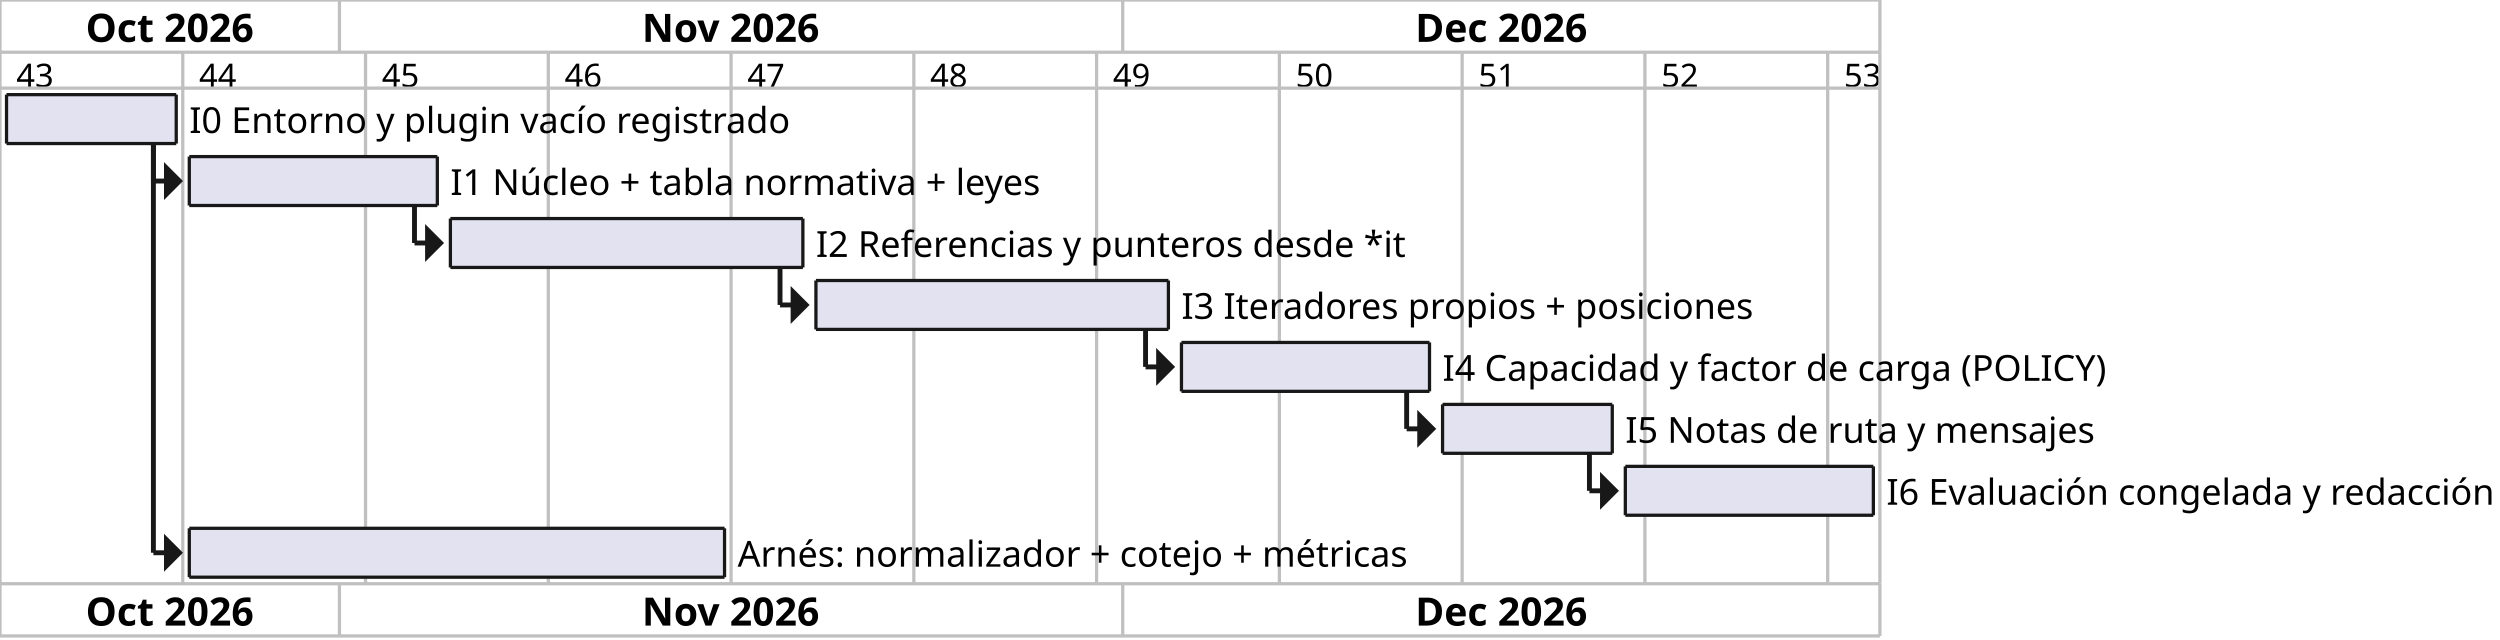
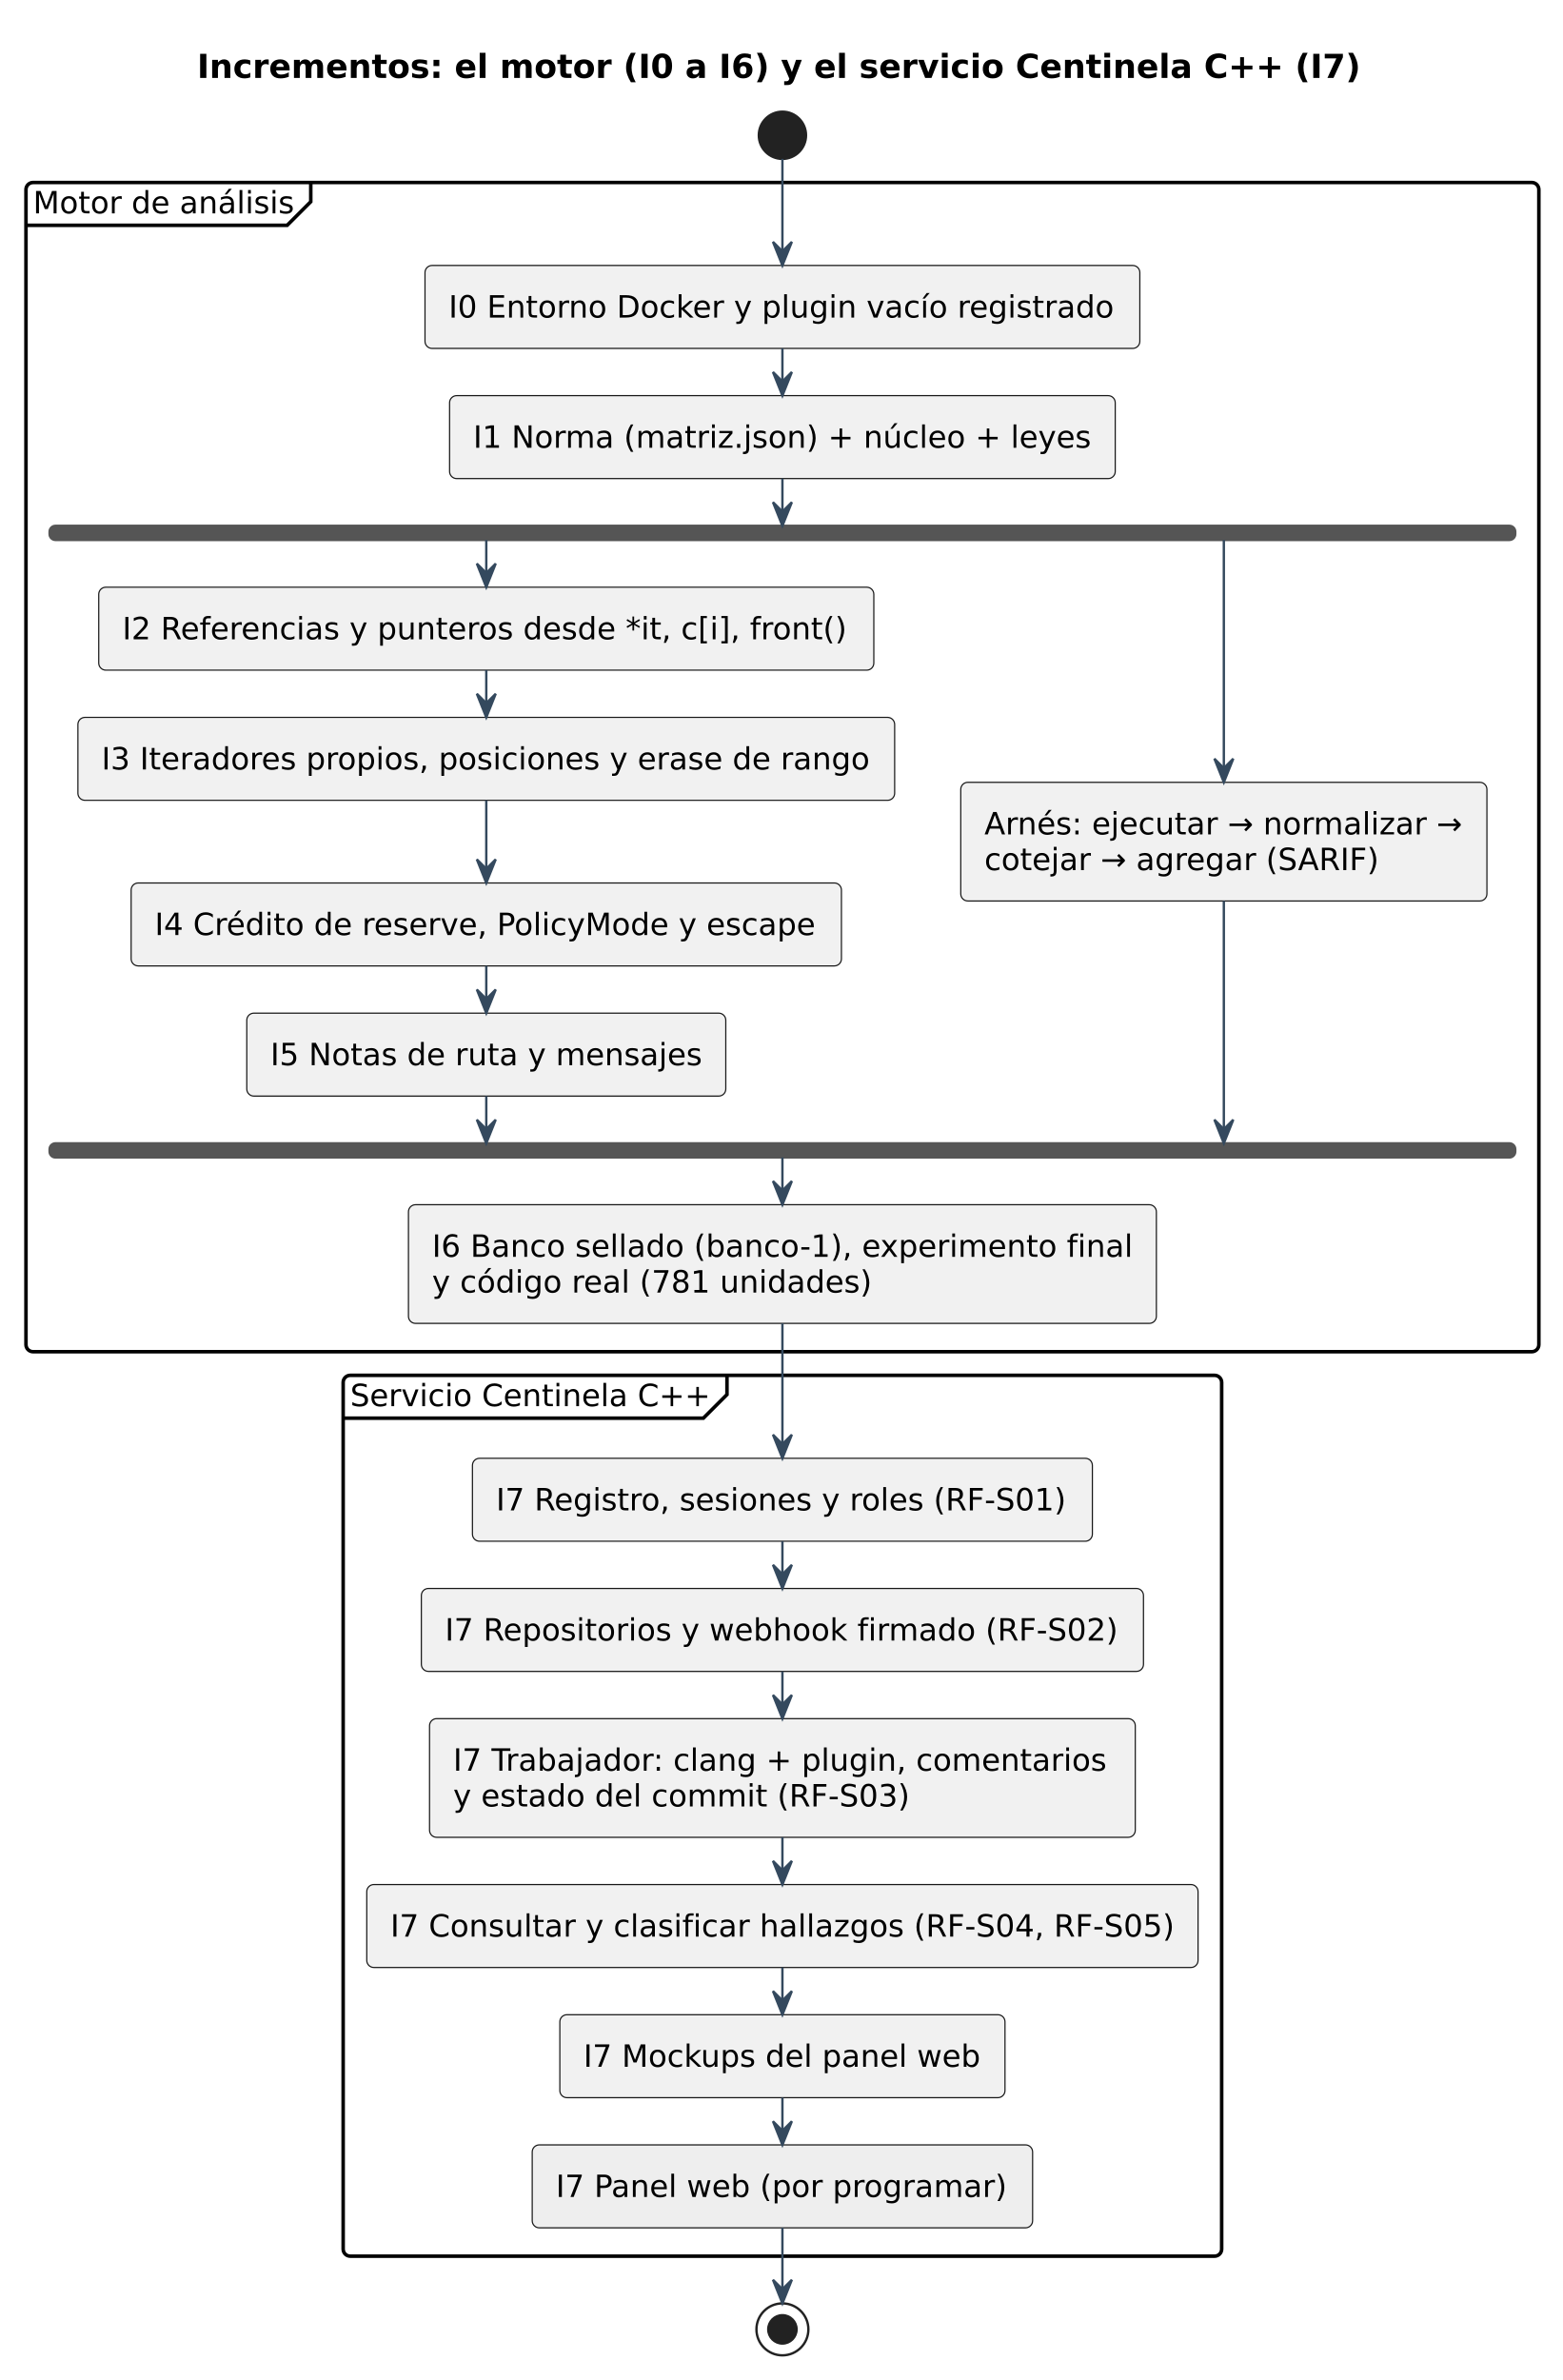
- <svg xmlns="http://www.w3.org/2000/svg" contentStyleType="text/css" height="196px" preserveAspectRatio="none" style="width:766px;height:196px;background:#FFFFFF;" version="1.1" viewBox="0 0 766 196" width="766px" zoomAndPan="magnify">
+ <svg xmlns="http://www.w3.org/2000/svg" contentStyleType="text/css" height="1008px" preserveAspectRatio="none" style="width:662px;height:1008px;background:#FFFFFF;" version="1.1" viewBox="0 0 662 1008" width="662px" zoomAndPan="magnify">
  <defs />
  <g>
-     <text fill="#000000" font-family="sans-serif" font-size="10" lengthAdjust="spacing" textLength="11.44" x="5" y="26.69">43</text>
-     <text fill="#000000" font-family="sans-serif" font-size="10" lengthAdjust="spacing" textLength="11.44" x="61" y="26.69">44</text>
-     <text fill="#000000" font-family="sans-serif" font-size="10" lengthAdjust="spacing" textLength="11.44" x="117" y="26.69">45</text>
-     <text fill="#000000" font-family="sans-serif" font-size="10" lengthAdjust="spacing" textLength="11.44" x="173" y="26.69">46</text>
-     <text fill="#000000" font-family="sans-serif" font-size="10" lengthAdjust="spacing" textLength="11.44" x="229" y="26.69">47</text>
-     <text fill="#000000" font-family="sans-serif" font-size="10" lengthAdjust="spacing" textLength="11.44" x="285" y="26.69">48</text>
-     <text fill="#000000" font-family="sans-serif" font-size="10" lengthAdjust="spacing" textLength="11.44" x="341" y="26.69">49</text>
-     <text fill="#000000" font-family="sans-serif" font-size="10" lengthAdjust="spacing" textLength="11.44" x="397" y="26.69">50</text>
-     <text fill="#000000" font-family="sans-serif" font-size="10" lengthAdjust="spacing" textLength="11.44" x="453" y="26.69">51</text>
-     <text fill="#000000" font-family="sans-serif" font-size="10" lengthAdjust="spacing" textLength="11.44" x="509" y="26.69">52</text>
-     <text fill="#000000" font-family="sans-serif" font-size="10" lengthAdjust="spacing" textLength="11.44" x="565" y="26.69">53</text>
-     <line style="stroke:#C0C0C0;stroke-width:1.0;" x1="0" x2="0" y1="16" y2="178.855" />
-     <line style="stroke:#C0C0C0;stroke-width:1.0;" x1="56" x2="56" y1="16" y2="178.855" />
-     <line style="stroke:#C0C0C0;stroke-width:1.0;" x1="112" x2="112" y1="16" y2="178.855" />
-     <line style="stroke:#C0C0C0;stroke-width:1.0;" x1="168" x2="168" y1="16" y2="178.855" />
-     <line style="stroke:#C0C0C0;stroke-width:1.0;" x1="224" x2="224" y1="16" y2="178.855" />
-     <line style="stroke:#C0C0C0;stroke-width:1.0;" x1="280" x2="280" y1="16" y2="178.855" />
-     <line style="stroke:#C0C0C0;stroke-width:1.0;" x1="336" x2="336" y1="16" y2="178.855" />
-     <line style="stroke:#C0C0C0;stroke-width:1.0;" x1="392" x2="392" y1="16" y2="178.855" />
-     <line style="stroke:#C0C0C0;stroke-width:1.0;" x1="448" x2="448" y1="16" y2="178.855" />
-     <line style="stroke:#C0C0C0;stroke-width:1.0;" x1="504" x2="504" y1="16" y2="178.855" />
-     <line style="stroke:#C0C0C0;stroke-width:1.0;" x1="560" x2="560" y1="16" y2="178.855" />
-     <line style="stroke:#C0C0C0;stroke-width:1.0;" x1="576" x2="576" y1="16" y2="178.855" />
-     <line style="stroke:#C0C0C0;stroke-width:1.0;" x1="0" x2="0" y1="0" y2="16" />
-     <line style="stroke:#C0C0C0;stroke-width:1.0;" x1="104" x2="104" y1="0" y2="16" />
-     <text fill="#000000" font-family="sans-serif" font-size="12" font-weight="bold" lengthAdjust="spacing" textLength="51.504" x="26.248" y="12.828">Oct 2026</text>
-     <line style="stroke:#C0C0C0;stroke-width:1.0;" x1="344" x2="344" y1="0" y2="16" />
-     <text fill="#000000" font-family="sans-serif" font-size="12" font-weight="bold" lengthAdjust="spacing" textLength="54.588" x="196.706" y="12.828">Nov 2026</text>
-     <line style="stroke:#C0C0C0;stroke-width:1.0;" x1="576" x2="576" y1="0" y2="16" />
-     <text fill="#000000" font-family="sans-serif" font-size="12" font-weight="bold" lengthAdjust="spacing" textLength="52.716" x="433.642" y="12.828">Dec 2026</text>
-     <line style="stroke:#C0C0C0;stroke-width:1.0;" x1="0" x2="576" y1="0" y2="0" />
-     <line style="stroke:#C0C0C0;stroke-width:1.0;" x1="0" x2="576" y1="16" y2="16" />
-     <line style="stroke:#C0C0C0;stroke-width:1.0;" x1="0" x2="576" y1="27" y2="27" />
-     <line style="stroke:#181818;stroke-width:1.5;" x1="47" x2="47" y1="43.982" y2="55.473" />
-     <line style="stroke:#181818;stroke-width:1.5;" x1="47" x2="55" y1="55.473" y2="55.473" />
-     <polygon fill="#181818" points="51,51.473,51,55.473,51,59.473,55,55.473" style="stroke:#181818;stroke-width:1.5;" />
-     <line style="stroke:#181818;stroke-width:1.5;" x1="127" x2="127" y1="62.964" y2="74.455" />
-     <line style="stroke:#181818;stroke-width:1.5;" x1="127" x2="135" y1="74.455" y2="74.455" />
-     <polygon fill="#181818" points="131,70.455,131,74.455,131,78.455,135,74.455" style="stroke:#181818;stroke-width:1.5;" />
-     <line style="stroke:#181818;stroke-width:1.5;" x1="239" x2="239" y1="81.946" y2="93.437" />
-     <line style="stroke:#181818;stroke-width:1.5;" x1="239" x2="247" y1="93.437" y2="93.437" />
-     <polygon fill="#181818" points="243,89.437,243,93.437,243,97.437,247,93.437" style="stroke:#181818;stroke-width:1.5;" />
-     <line style="stroke:#181818;stroke-width:1.5;" x1="351" x2="351" y1="100.928" y2="112.418" />
-     <line style="stroke:#181818;stroke-width:1.5;" x1="351" x2="359" y1="112.418" y2="112.418" />
-     <polygon fill="#181818" points="355,108.418,355,112.418,355,116.418,359,112.418" style="stroke:#181818;stroke-width:1.5;" />
-     <line style="stroke:#181818;stroke-width:1.5;" x1="431" x2="431" y1="119.909" y2="131.4" />
-     <line style="stroke:#181818;stroke-width:1.5;" x1="431" x2="439" y1="131.4" y2="131.4" />
-     <polygon fill="#181818" points="435,127.4,435,131.4,435,135.4,439,131.4" style="stroke:#181818;stroke-width:1.5;" />
-     <line style="stroke:#181818;stroke-width:1.5;" x1="487" x2="487" y1="138.891" y2="150.382" />
-     <line style="stroke:#181818;stroke-width:1.5;" x1="487" x2="495" y1="150.382" y2="150.382" />
-     <polygon fill="#181818" points="491,146.382,491,150.382,491,154.382,495,150.382" style="stroke:#181818;stroke-width:1.5;" />
-     <line style="stroke:#181818;stroke-width:1.5;" x1="47" x2="47" y1="43.982" y2="169.364" />
-     <line style="stroke:#181818;stroke-width:1.5;" x1="47" x2="55" y1="169.364" y2="169.364" />
-     <polygon fill="#181818" points="51,165.364,51,169.364,51,173.364,55,169.364" style="stroke:#181818;stroke-width:1.5;" />
-     <rect fill="#E2E2F0" height="14.982" style="stroke:none;stroke-width:1.0;" width="52" x="2" y="29" />
-     <line style="stroke:#181818;stroke-width:1.0;" x1="2" x2="54" y1="29" y2="29" />
-     <line style="stroke:#181818;stroke-width:1.0;" x1="2" x2="54" y1="43.982" y2="43.982" />
-     <line style="stroke:#181818;stroke-width:1.0;" x1="2" x2="2" y1="29" y2="43.982" />
-     <line style="stroke:#181818;stroke-width:1.0;" x1="54" x2="54" y1="29" y2="43.982" />
-     <rect fill="#E2E2F0" height="14.982" style="stroke:none;stroke-width:1.0;" width="76" x="58" y="47.982" />
-     <line style="stroke:#181818;stroke-width:1.0;" x1="58" x2="134" y1="47.982" y2="47.982" />
-     <line style="stroke:#181818;stroke-width:1.0;" x1="58" x2="134" y1="62.964" y2="62.964" />
-     <line style="stroke:#181818;stroke-width:1.0;" x1="58" x2="58" y1="47.982" y2="62.964" />
-     <line style="stroke:#181818;stroke-width:1.0;" x1="134" x2="134" y1="47.982" y2="62.964" />
-     <rect fill="#E2E2F0" height="14.982" style="stroke:none;stroke-width:1.0;" width="108" x="138" y="66.964" />
-     <line style="stroke:#181818;stroke-width:1.0;" x1="138" x2="246" y1="66.964" y2="66.964" />
-     <line style="stroke:#181818;stroke-width:1.0;" x1="138" x2="246" y1="81.946" y2="81.946" />
-     <line style="stroke:#181818;stroke-width:1.0;" x1="138" x2="138" y1="66.964" y2="81.946" />
-     <line style="stroke:#181818;stroke-width:1.0;" x1="246" x2="246" y1="66.964" y2="81.946" />
-     <rect fill="#E2E2F0" height="14.982" style="stroke:none;stroke-width:1.0;" width="108" x="250" y="85.946" />
-     <line style="stroke:#181818;stroke-width:1.0;" x1="250" x2="358" y1="85.946" y2="85.946" />
-     <line style="stroke:#181818;stroke-width:1.0;" x1="250" x2="358" y1="100.928" y2="100.928" />
-     <line style="stroke:#181818;stroke-width:1.0;" x1="250" x2="250" y1="85.946" y2="100.928" />
-     <line style="stroke:#181818;stroke-width:1.0;" x1="358" x2="358" y1="85.946" y2="100.928" />
-     <rect fill="#E2E2F0" height="14.982" style="stroke:none;stroke-width:1.0;" width="76" x="362" y="104.928" />
-     <line style="stroke:#181818;stroke-width:1.0;" x1="362" x2="438" y1="104.928" y2="104.928" />
-     <line style="stroke:#181818;stroke-width:1.0;" x1="362" x2="438" y1="119.909" y2="119.909" />
-     <line style="stroke:#181818;stroke-width:1.0;" x1="362" x2="362" y1="104.928" y2="119.909" />
-     <line style="stroke:#181818;stroke-width:1.0;" x1="438" x2="438" y1="104.928" y2="119.909" />
-     <rect fill="#E2E2F0" height="14.982" style="stroke:none;stroke-width:1.0;" width="52" x="442" y="123.909" />
-     <line style="stroke:#181818;stroke-width:1.0;" x1="442" x2="494" y1="123.909" y2="123.909" />
-     <line style="stroke:#181818;stroke-width:1.0;" x1="442" x2="494" y1="138.891" y2="138.891" />
-     <line style="stroke:#181818;stroke-width:1.0;" x1="442" x2="442" y1="123.909" y2="138.891" />
-     <line style="stroke:#181818;stroke-width:1.0;" x1="494" x2="494" y1="123.909" y2="138.891" />
-     <rect fill="#E2E2F0" height="14.982" style="stroke:none;stroke-width:1.0;" width="76" x="498" y="142.891" />
-     <line style="stroke:#181818;stroke-width:1.0;" x1="498" x2="574" y1="142.891" y2="142.891" />
-     <line style="stroke:#181818;stroke-width:1.0;" x1="498" x2="574" y1="157.873" y2="157.873" />
-     <line style="stroke:#181818;stroke-width:1.0;" x1="498" x2="498" y1="142.891" y2="157.873" />
-     <line style="stroke:#181818;stroke-width:1.0;" x1="574" x2="574" y1="142.891" y2="157.873" />
-     <rect fill="#E2E2F0" height="14.982" style="stroke:none;stroke-width:1.0;" width="164" x="58" y="161.873" />
-     <line style="stroke:#181818;stroke-width:1.0;" x1="58" x2="222" y1="161.873" y2="161.873" />
-     <line style="stroke:#181818;stroke-width:1.0;" x1="58" x2="222" y1="176.855" y2="176.855" />
-     <line style="stroke:#181818;stroke-width:1.0;" x1="58" x2="58" y1="161.873" y2="176.855" />
-     <line style="stroke:#181818;stroke-width:1.0;" x1="222" x2="222" y1="161.873" y2="176.855" />
-     <text fill="#000000" font-family="sans-serif" font-size="11" lengthAdjust="spacing" textLength="184.524" x="58" y="40.759">I0 Entorno y plugin vacío registrado</text>
-     <text fill="#000000" font-family="sans-serif" font-size="11" lengthAdjust="spacing" textLength="180.96" x="138" y="59.741">I1 Núcleo + tabla normativa + leyes</text>
-     <text fill="#000000" font-family="sans-serif" font-size="11" lengthAdjust="spacing" textLength="181.147" x="250" y="78.723">I2 Referencias y punteros desde *it</text>
-     <text fill="#000000" font-family="sans-serif" font-size="11" lengthAdjust="spacing" textLength="175.867" x="362" y="97.705">I3 Iteradores propios + posiciones</text>
-     <text fill="#000000" font-family="sans-serif" font-size="11" lengthAdjust="spacing" textLength="203.488" x="442" y="116.686">I4 Capacidad y factor de carga (POLICY)</text>
-     <text fill="#000000" font-family="sans-serif" font-size="11" lengthAdjust="spacing" textLength="143.846" x="498" y="135.668">I5 Notas de ruta y mensajes</text>
-     <text fill="#000000" font-family="sans-serif" font-size="11" lengthAdjust="spacing" textLength="186.504" x="578" y="154.65">I6 Evaluación congelada y redacción</text>
-     <text fill="#000000" font-family="sans-serif" font-size="11" lengthAdjust="spacing" textLength="205.27" x="226" y="173.632">Arnés: normalizador + cotejo + métricas</text>
-     <line style="stroke:#C0C0C0;stroke-width:1.0;" x1="0" x2="576" y1="178.855" y2="178.855" />
-     <line style="stroke:#C0C0C0;stroke-width:1.0;" x1="0" x2="0" y1="178.855" y2="194.855" />
-     <line style="stroke:#C0C0C0;stroke-width:1.0;" x1="104" x2="104" y1="178.855" y2="194.855" />
-     <text fill="#000000" font-family="sans-serif" font-size="12" font-weight="bold" lengthAdjust="spacing" textLength="51.504" x="26.248" y="191.683">Oct 2026</text>
-     <line style="stroke:#C0C0C0;stroke-width:1.0;" x1="344" x2="344" y1="178.855" y2="194.855" />
-     <text fill="#000000" font-family="sans-serif" font-size="12" font-weight="bold" lengthAdjust="spacing" textLength="54.588" x="196.706" y="191.683">Nov 2026</text>
-     <line style="stroke:#C0C0C0;stroke-width:1.0;" x1="576" x2="576" y1="178.855" y2="194.855" />
-     <text fill="#000000" font-family="sans-serif" font-size="12" font-weight="bold" lengthAdjust="spacing" textLength="52.716" x="433.642" y="191.683">Dec 2026</text>
-     <line style="stroke:#C0C0C0;stroke-width:1.0;" x1="0" x2="576" y1="194.855" y2="194.855" />
+     <text fill="#000000" font-family="DejaVu Sans" font-size="14" font-weight="bold" lengthAdjust="spacing" textLength="492.851" x="83.49" y="32.995">Incrementos: el motor (I0 a I6) y el servicio Centinela C++ (I7)</text>
+     <ellipse cx="331.415" cy="57.297" fill="#222222" rx="10" ry="10" style="stroke:#222222;stroke-width:1.0;" />
+     <rect fill="none" height="495.195" rx="3" ry="3" style="stroke:#000000;stroke-width:1.5;" width="640.83" x="11" y="77.297" />
+     <path d="M131.633,77.297 L131.633,85.43 L121.633,95.43 L11,95.43 " fill="none" style="stroke:#000000;stroke-width:1.5;" />
+     <text fill="#000000" font-family="DejaVu Sans" font-size="13" lengthAdjust="spacing" textLength="110.633" x="14" y="90.364">Motor de análisis</text>
+     <rect fill="#F1F1F1" height="35.133" rx="3" ry="3" style="stroke:#181818;stroke-width:0.5;" width="302.788" x="180.021" y="112.43" />
+     <text fill="#000000" font-family="DejaVu Sans" font-size="13" lengthAdjust="spacing" textLength="282.788" x="190.021" y="134.497">I0 Entorno Docker y plugin vacío registrado</text>
+     <rect fill="#F1F1F1" height="35.133" rx="3" ry="3" style="stroke:#181818;stroke-width:0.5;" width="281.961" x="190.434" y="167.562" />
+     <text fill="#000000" font-family="DejaVu Sans" font-size="13" lengthAdjust="spacing" textLength="261.961" x="200.434" y="189.629">I1 Norma (matriz.json) + núcleo + leyes</text>
+     <rect fill="#555555" height="6" rx="2.5" ry="2.5" style="stroke:#555555;stroke-width:1.0;" width="620.83" x="21" y="222.695" />
+     <rect fill="#F1F1F1" height="35.133" rx="3" ry="3" style="stroke:#181818;stroke-width:0.5;" width="328.312" x="41.823" y="248.695" />
+     <text fill="#000000" font-family="DejaVu Sans" font-size="13" lengthAdjust="spacing" textLength="308.312" x="51.823" y="270.762">I2 Referencias y punteros desde *it, c[i], front()</text>
+     <rect fill="#F1F1F1" height="35.133" rx="3" ry="3" style="stroke:#181818;stroke-width:0.5;" width="345.959" x="33" y="303.828" />
+     <text fill="#000000" font-family="DejaVu Sans" font-size="13" lengthAdjust="spacing" textLength="325.959" x="43" y="325.895">I3 Iteradores propios, posiciones y erase de rango</text>
+     <rect fill="#F1F1F1" height="35.133" rx="3" ry="3" style="stroke:#181818;stroke-width:0.5;" width="300.871" x="55.544" y="373.961" />
+     <text fill="#000000" font-family="DejaVu Sans" font-size="13" lengthAdjust="spacing" textLength="280.871" x="65.544" y="396.028">I4 Crédito de reserve, PolicyMode y escape</text>
+     <rect fill="#F1F1F1" height="35.133" rx="3" ry="3" style="stroke:#181818;stroke-width:0.5;" width="202.895" x="104.532" y="429.094" />
+     <text fill="#000000" font-family="DejaVu Sans" font-size="13" lengthAdjust="spacing" textLength="182.895" x="114.532" y="451.161">I5 Notas de ruta y mensajes</text>
+     <rect fill="#F1F1F1" height="50.266" rx="3" ry="3" style="stroke:#181818;stroke-width:0.5;" width="222.871" x="406.959" y="331.328" />
+     <text fill="#000000" font-family="DejaVu Sans" font-size="13" lengthAdjust="spacing" textLength="202.871" x="416.959" y="353.395">Arnés: ejecutar → normalizar →</text>
+     <text fill="#000000" font-family="DejaVu Sans" font-size="13" lengthAdjust="spacing" textLength="167.166" x="416.959" y="368.528">cotejar → agregar (SARIF)</text>
+     <rect fill="#555555" height="6" rx="2.5" ry="2.5" style="stroke:#555555;stroke-width:1.0;" width="620.83" x="21" y="484.227" />
+     <rect fill="#F1F1F1" height="50.266" rx="3" ry="3" style="stroke:#181818;stroke-width:0.5;" width="316.81" x="173.01" y="510.227" />
+     <text fill="#000000" font-family="DejaVu Sans" font-size="13" lengthAdjust="spacing" textLength="296.81" x="183.01" y="532.293">I6 Banco sellado (banco-1), experimento final</text>
+     <text fill="#000000" font-family="DejaVu Sans" font-size="13" lengthAdjust="spacing" textLength="186.602" x="183.01" y="547.426">y código real (781 unidades)</text>
+     <rect fill="none" height="373.062" rx="3" ry="3" style="stroke:#000000;stroke-width:1.5;" width="372.116" x="145.357" y="582.492" />
+     <path d="M307.935,582.492 L307.935,590.625 L297.935,600.625 L145.357,600.625 " fill="none" style="stroke:#000000;stroke-width:1.5;" />
+     <text fill="#000000" font-family="DejaVu Sans" font-size="13" lengthAdjust="spacing" textLength="152.579" x="148.357" y="595.559">Servicio Centinela C++</text>
+     <rect fill="#F1F1F1" height="35.133" rx="3" ry="3" style="stroke:#181818;stroke-width:0.5;" width="262.595" x="200.117" y="617.625" />
+     <text fill="#000000" font-family="DejaVu Sans" font-size="13" lengthAdjust="spacing" textLength="242.595" x="210.117" y="639.692">I7 Registro, sesiones y roles (RF-S01)</text>
+     <rect fill="#F1F1F1" height="35.133" rx="3" ry="3" style="stroke:#181818;stroke-width:0.5;" width="305.879" x="178.475" y="672.758" />
+     <text fill="#000000" font-family="DejaVu Sans" font-size="13" lengthAdjust="spacing" textLength="285.879" x="188.475" y="694.825">I7 Repositorios y webhook firmado (RF-S02)</text>
+     <rect fill="#F1F1F1" height="50.266" rx="3" ry="3" style="stroke:#181818;stroke-width:0.5;" width="298.941" x="181.944" y="727.891" />
+     <text fill="#000000" font-family="DejaVu Sans" font-size="13" lengthAdjust="spacing" textLength="278.941" x="191.944" y="749.957">I7 Trabajador: clang + plugin, comentarios</text>
+     <text fill="#000000" font-family="DejaVu Sans" font-size="13" lengthAdjust="spacing" textLength="193.4" x="191.944" y="765.09">y estado del commit (RF-S03)</text>
+     <rect fill="#F1F1F1" height="35.133" rx="3" ry="3" style="stroke:#181818;stroke-width:0.5;" width="352.116" x="155.357" y="798.156" />
+     <text fill="#000000" font-family="DejaVu Sans" font-size="13" lengthAdjust="spacing" textLength="332.116" x="165.357" y="820.223">I7 Consultar y clasificar hallazgos (RF-S04, RF-S05)</text>
+     <rect fill="#F1F1F1" height="35.133" rx="3" ry="3" style="stroke:#181818;stroke-width:0.5;" width="188.556" x="237.137" y="853.289" />
+     <text fill="#000000" font-family="DejaVu Sans" font-size="13" lengthAdjust="spacing" textLength="168.556" x="247.137" y="875.356">I7 Mockups del panel web</text>
+     <rect fill="#EEEEEE" height="35.133" rx="3" ry="3" style="stroke:#181818;stroke-width:0.5;" width="211.953" x="225.438" y="908.422" />
+     <text fill="#000000" font-family="DejaVu Sans" font-size="13" lengthAdjust="spacing" textLength="191.953" x="235.438" y="930.489">I7 Panel web (por programar)</text>
+     <ellipse cx="331.415" cy="986.555" fill="none" rx="11" ry="11" style="stroke:#222222;stroke-width:1.0;" />
+     <ellipse cx="331.415" cy="986.555" fill="#222222" rx="6" ry="6" style="stroke:#222222;stroke-width:1.0;" />
+     <line style="stroke:#34495E;stroke-width:1.0;" x1="331.415" x2="331.415" y1="147.562" y2="167.562" />
+     <polygon fill="#34495E" points="327.415,157.562,331.415,167.562,335.415,157.562,331.415,161.562" style="stroke:#34495E;stroke-width:1.0;" />
+     <line style="stroke:#34495E;stroke-width:1.0;" x1="205.979" x2="205.979" y1="283.828" y2="303.828" />
+     <polygon fill="#34495E" points="201.979,293.828,205.979,303.828,209.979,293.828,205.979,297.828" style="stroke:#34495E;stroke-width:1.0;" />
+     <line style="stroke:#34495E;stroke-width:1.0;" x1="205.979" x2="205.979" y1="338.961" y2="373.961" />
+     <polygon fill="#34495E" points="201.979,363.961,205.979,373.961,209.979,363.961,205.979,367.961" style="stroke:#34495E;stroke-width:1.0;" />
+     <line style="stroke:#34495E;stroke-width:1.0;" x1="205.979" x2="205.979" y1="409.094" y2="429.094" />
+     <polygon fill="#34495E" points="201.979,419.094,205.979,429.094,209.979,419.094,205.979,423.094" style="stroke:#34495E;stroke-width:1.0;" />
+     <line style="stroke:#34495E;stroke-width:1.0;" x1="205.979" x2="205.979" y1="228.695" y2="248.695" />
+     <polygon fill="#34495E" points="201.979,238.695,205.979,248.695,209.979,238.695,205.979,242.695" style="stroke:#34495E;stroke-width:1.0;" />
+     <line style="stroke:#34495E;stroke-width:1.0;" x1="518.394" x2="518.394" y1="228.695" y2="331.328" />
+     <polygon fill="#34495E" points="514.394,321.328,518.394,331.328,522.394,321.328,518.394,325.328" style="stroke:#34495E;stroke-width:1.0;" />
+     <line style="stroke:#34495E;stroke-width:1.0;" x1="205.979" x2="205.979" y1="464.227" y2="484.227" />
+     <polygon fill="#34495E" points="201.979,474.227,205.979,484.227,209.979,474.227,205.979,478.227" style="stroke:#34495E;stroke-width:1.0;" />
+     <line style="stroke:#34495E;stroke-width:1.0;" x1="518.394" x2="518.394" y1="381.594" y2="484.227" />
+     <polygon fill="#34495E" points="514.394,474.227,518.394,484.227,522.394,474.227,518.394,478.227" style="stroke:#34495E;stroke-width:1.0;" />
+     <line style="stroke:#34495E;stroke-width:1.0;" x1="331.415" x2="331.415" y1="202.695" y2="222.695" />
+     <polygon fill="#34495E" points="327.415,212.695,331.415,222.695,335.415,212.695,331.415,216.695" style="stroke:#34495E;stroke-width:1.0;" />
+     <line style="stroke:#34495E;stroke-width:1.0;" x1="331.415" x2="331.415" y1="490.227" y2="510.227" />
+     <polygon fill="#34495E" points="327.415,500.227,331.415,510.227,335.415,500.227,331.415,504.227" style="stroke:#34495E;stroke-width:1.0;" />
+     <line style="stroke:#34495E;stroke-width:1.0;" x1="331.415" x2="331.415" y1="67.297" y2="112.43" />
+     <polygon fill="#34495E" points="327.415,102.43,331.415,112.43,335.415,102.43,331.415,106.43" style="stroke:#34495E;stroke-width:1.0;" />
+     <line style="stroke:#34495E;stroke-width:1.0;" x1="331.415" x2="331.415" y1="652.758" y2="672.758" />
+     <polygon fill="#34495E" points="327.415,662.758,331.415,672.758,335.415,662.758,331.415,666.758" style="stroke:#34495E;stroke-width:1.0;" />
+     <line style="stroke:#34495E;stroke-width:1.0;" x1="331.415" x2="331.415" y1="707.891" y2="727.891" />
+     <polygon fill="#34495E" points="327.415,717.891,331.415,727.891,335.415,717.891,331.415,721.891" style="stroke:#34495E;stroke-width:1.0;" />
+     <line style="stroke:#34495E;stroke-width:1.0;" x1="331.415" x2="331.415" y1="778.156" y2="798.156" />
+     <polygon fill="#34495E" points="327.415,788.156,331.415,798.156,335.415,788.156,331.415,792.156" style="stroke:#34495E;stroke-width:1.0;" />
+     <line style="stroke:#34495E;stroke-width:1.0;" x1="331.415" x2="331.415" y1="833.289" y2="853.289" />
+     <polygon fill="#34495E" points="327.415,843.289,331.415,853.289,335.415,843.289,331.415,847.289" style="stroke:#34495E;stroke-width:1.0;" />
+     <line style="stroke:#34495E;stroke-width:1.0;" x1="331.415" x2="331.415" y1="888.422" y2="908.422" />
+     <polygon fill="#34495E" points="327.415,898.422,331.415,908.422,335.415,898.422,331.415,902.422" style="stroke:#34495E;stroke-width:1.0;" />
+     <line style="stroke:#34495E;stroke-width:1.0;" x1="331.415" x2="331.415" y1="560.492" y2="617.625" />
+     <polygon fill="#34495E" points="327.415,607.625,331.415,617.625,335.415,607.625,331.415,611.625" style="stroke:#34495E;stroke-width:1.0;" />
+     <line style="stroke:#34495E;stroke-width:1.0;" x1="331.415" x2="331.415" y1="943.555" y2="975.555" />
+     <polygon fill="#34495E" points="327.415,965.555,331.415,975.555,335.415,965.555,331.415,969.555" style="stroke:#34495E;stroke-width:1.0;" />
  </g>
</svg>
